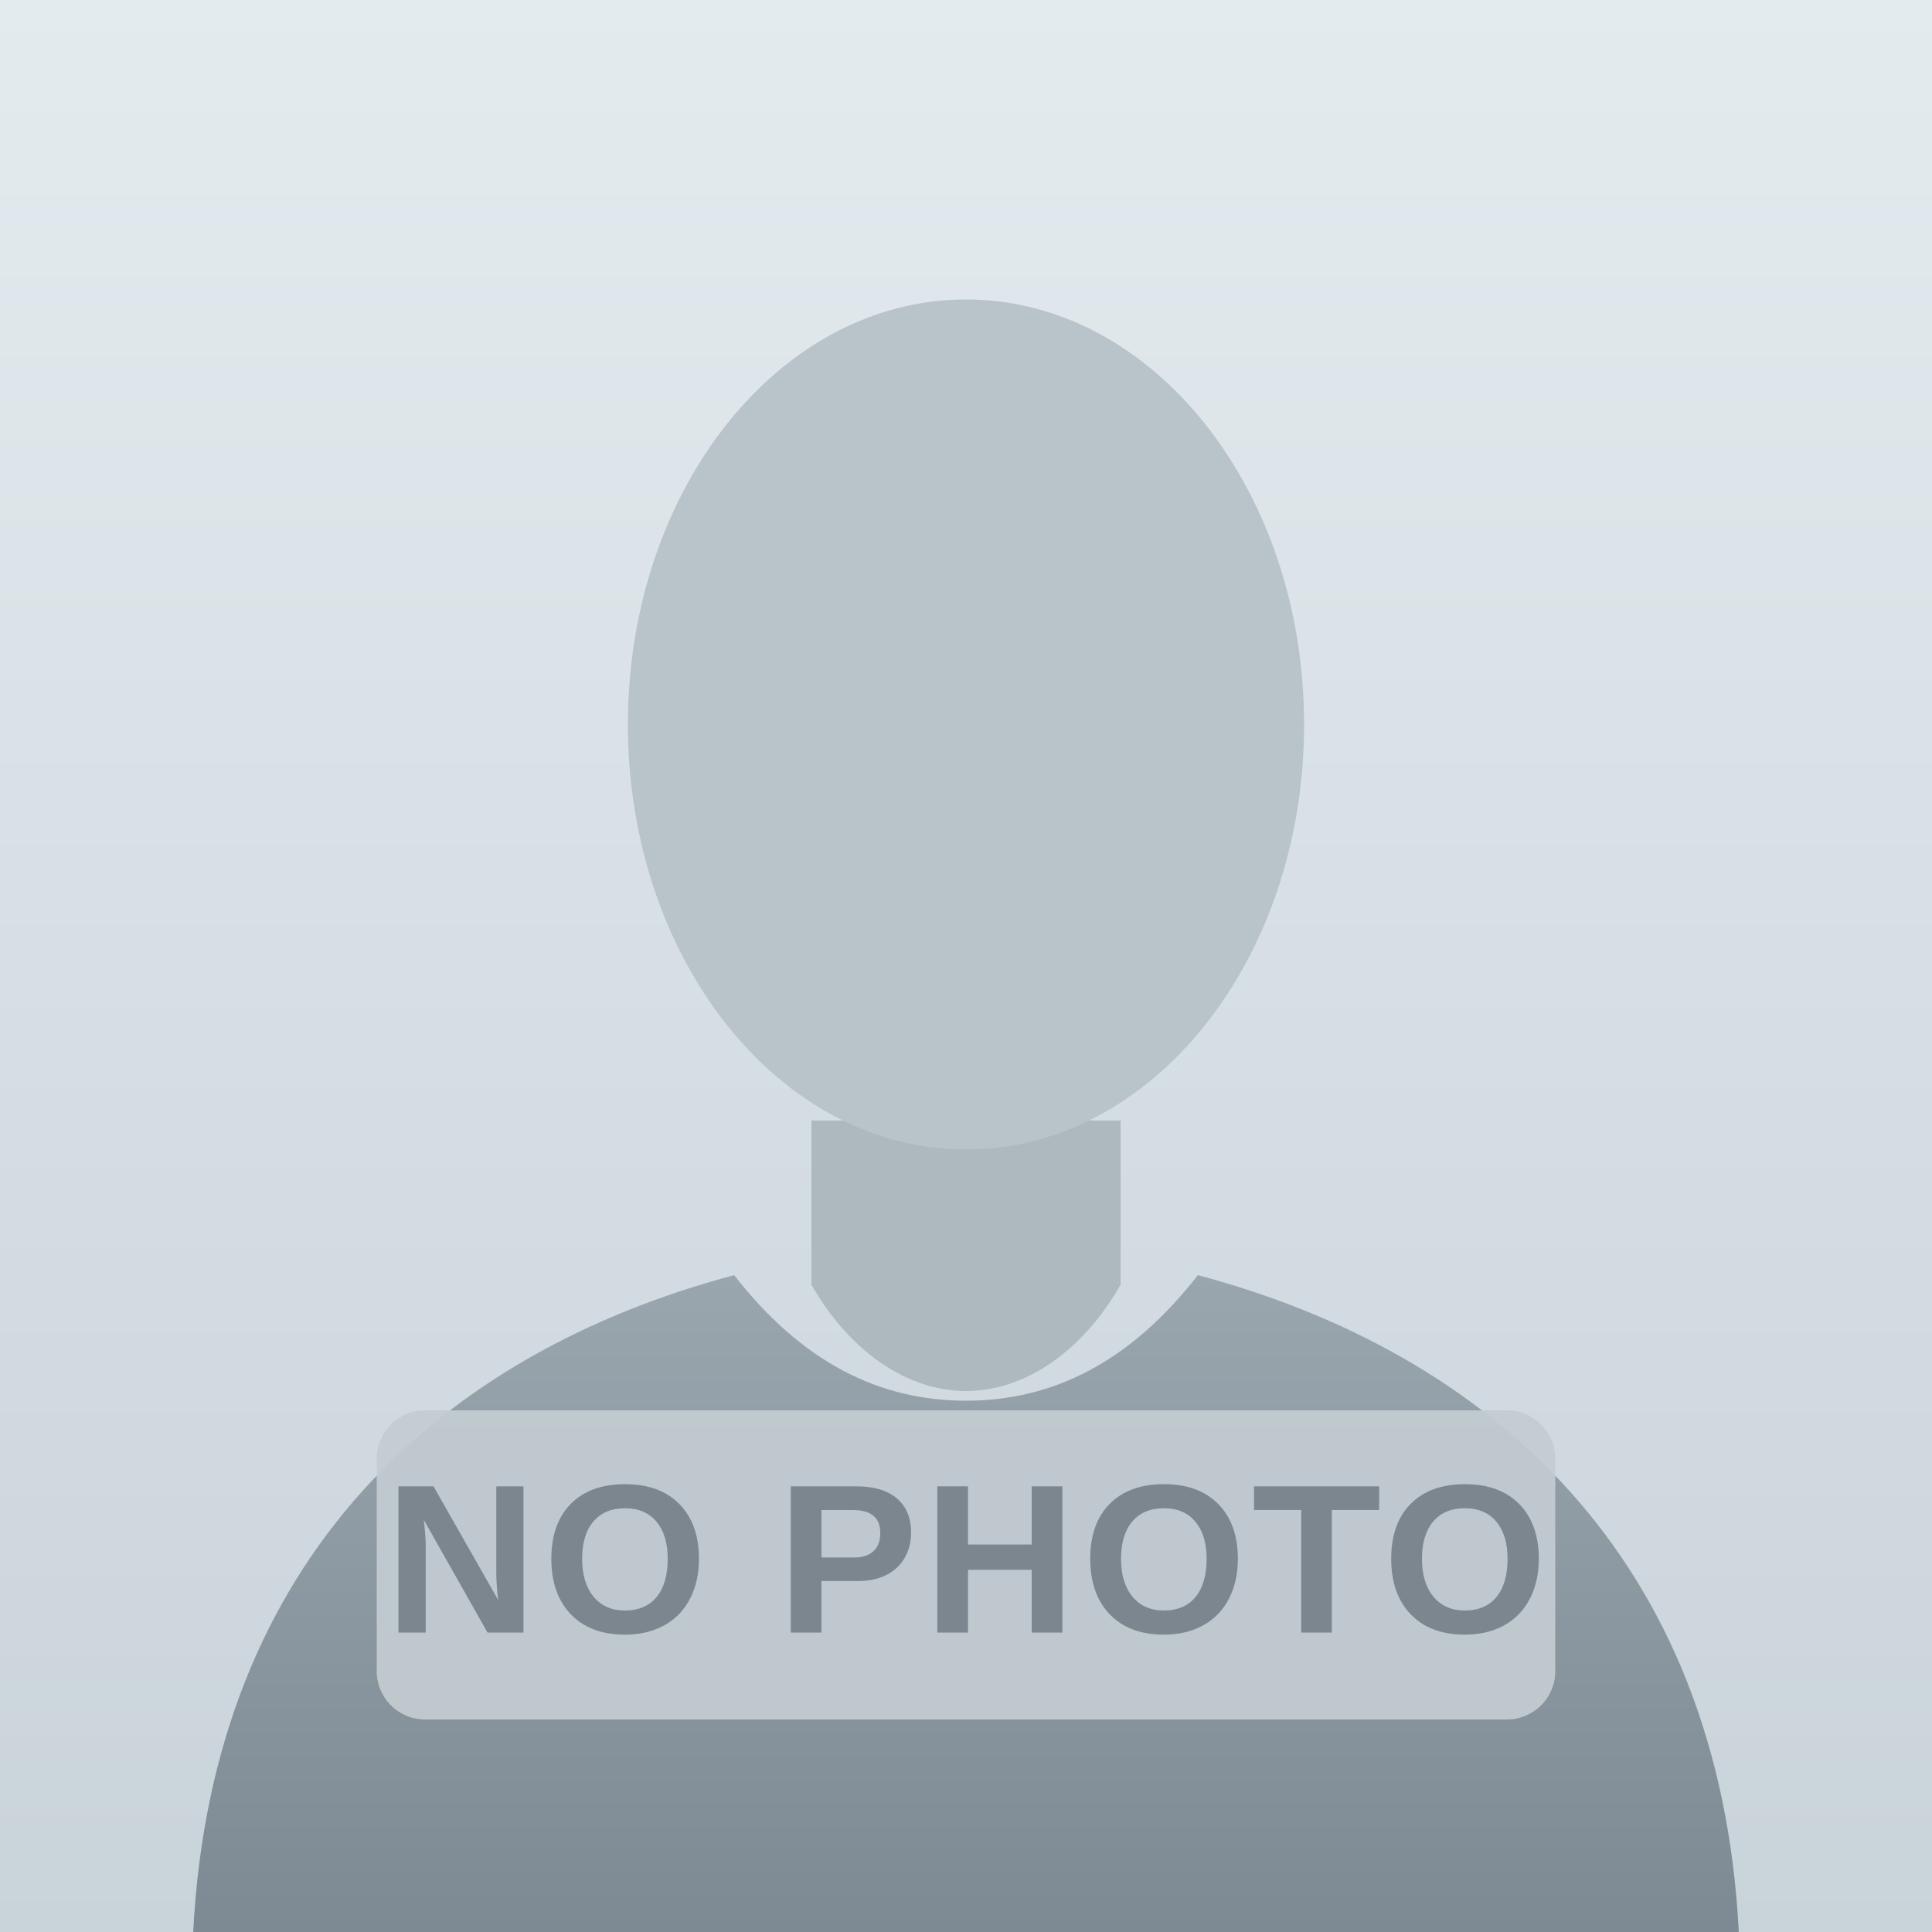
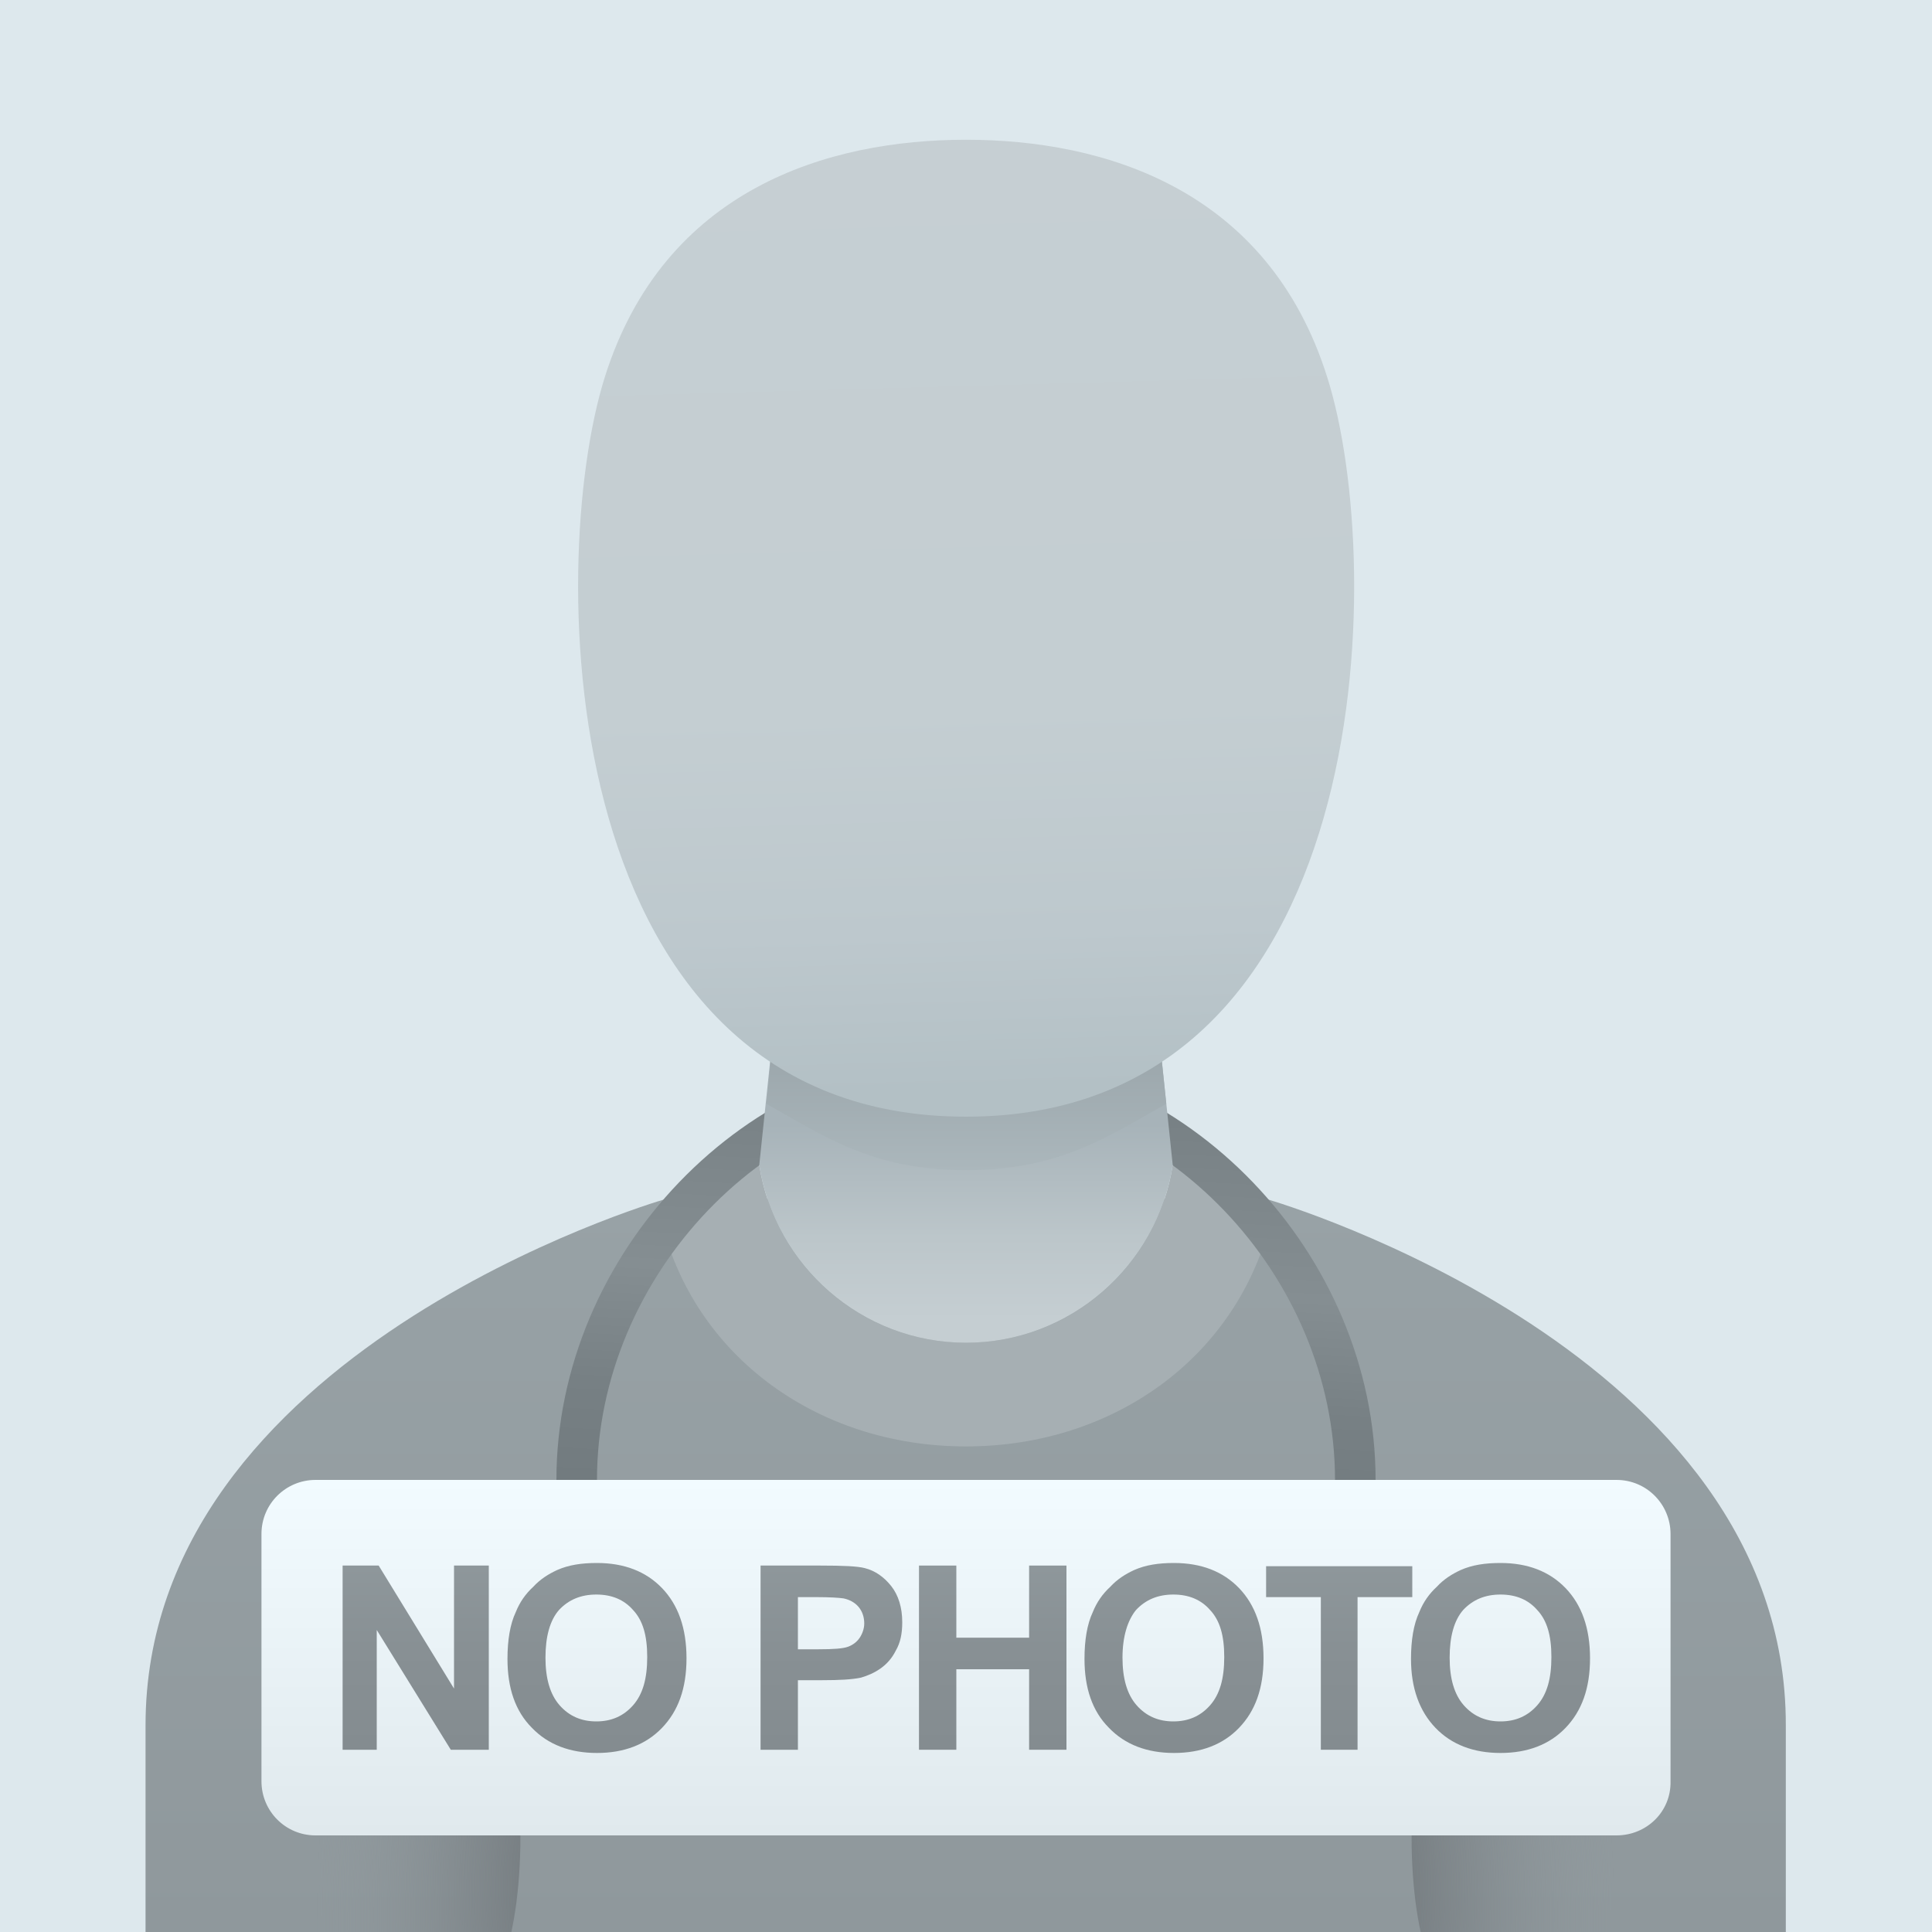
- <svg xmlns="http://www.w3.org/2000/svg" viewBox="0 0 400 400">
+ <svg xmlns="http://www.w3.org/2000/svg" id="_layer_1" data-name="Layer 1" width="300" height="300" viewBox="0 0 300 300">
  <defs>
-     <linearGradient id="bg" x1="0" y1="0" x2="0" y2="1">
-       <stop offset="0" stop-color="#E4EBEF" />
-       <stop offset="1" stop-color="#C9D3DA" />
+     <style>
+       .cls-1 {
+         fill: #a6afb3;
+       }
+ 
+       .cls-2 {
+         fill: #dde8ed;
+       }
+ 
+       .cls-3 {
+         fill: url(#gr12);
+       }
+ 
+       .cls-4 {
+         fill: url(#gr14);
+       }
+ 
+       .cls-5 {
+         fill: url(#gr11);
+       }
+ 
+       .cls-6 {
+         fill: url(#gr10);
+       }
+ 
+       .cls-7 {
+         fill: url(#gr17);
+       }
+ 
+       .cls-8 {
+         fill: url(#gr13);
+       }
+ 
+       .cls-9 {
+         fill: url(#gr16);
+       }
+ 
+       .cls-10 {
+         fill: url(#gr15);
+       }
+ 
+       .cls-11 {
+         fill: url(#gr18);
+       }
+ 
+       .cls-12 {
+         fill: url(#gr2);
+       }
+ 
+       .cls-13 {
+         fill: url(#gr7);
+       }
+ 
+       .cls-14 {
+         fill: url(#gr9);
+       }
+ 
+       .cls-15 {
+         fill: url(#gr8);
+       }
+ 
+       .cls-16 {
+         fill: url(#gr3);
+       }
+ 
+       .cls-17 {
+         fill: url(#gr4);
+       }
+     </style>
+     <linearGradient id="gr2" data-name="gr2" x1="149.95" y1="1022.28" x2="149.95" y2="907.84" gradientTransform="translate(0 -722)" gradientUnits="userSpaceOnUse">
+       <stop offset="0" stop-color="#8f989c" />
+       <stop offset="1" stop-color="#98a2a6" />
    </linearGradient>
-     <linearGradient id="body" x1="0" y1="0" x2="0" y2="1">
-       <stop offset="0" stop-color="#9AA6AE" />
-       <stop offset="1" stop-color="#7D8A93" />
+     <radialGradient id="gr3" data-name="gr3" cx="110.96" cy="737.69" fx="110.96" fy="737.69" r="41.43" gradientTransform="translate(58.84 -1446.09) rotate(2.61) scale(1 2.35)" gradientUnits="userSpaceOnUse">
+       <stop offset="0" stop-color="#696f73" />
+       <stop offset=".47" stop-color="#798084" stop-opacity=".53" />
+       <stop offset="1" stop-color="#8f989c" stop-opacity="0" />
+     </radialGradient>
+     <radialGradient id="gr4" data-name="gr4" cx="-430.27" cy="760.49" fx="-430.27" fy="760.49" r="41.43" gradientTransform="translate(-302.06 -1474.97) rotate(177.39) scale(1 -2.35)" gradientUnits="userSpaceOnUse">
+       <stop offset="0" stop-color="#696f73" />
+       <stop offset=".47" stop-color="#798084" stop-opacity=".53" />
+       <stop offset="1" stop-color="#8f989c" stop-opacity="0" />
+     </radialGradient>
+     <linearGradient id="gr7" data-name="gr7" x1="149.8" y1="954.7" x2="153.54" y2="884.75" gradientTransform="translate(0 -722)" gradientUnits="userSpaceOnUse">
+       <stop offset="0" stop-color="#727b7f" />
+       <stop offset=".22" stop-color="#778084" />
+       <stop offset=".48" stop-color="#858e92" />
+       <stop offset=".89" stop-color="#778084" />
+       <stop offset="1" stop-color="#727b7f" />
+     </linearGradient>
+     <linearGradient id="gr8" data-name="gr8" x1="150" y1="937.12" x2="150" y2="883.72" gradientTransform="translate(0 -722)" gradientUnits="userSpaceOnUse">
+       <stop offset=".19" stop-color="#c5ced2" />
+       <stop offset=".43" stop-color="#bcc6ca" />
+       <stop offset=".76" stop-color="#a7b3b9" />
+     </linearGradient>
+     <linearGradient id="gr9" data-name="gr9" x1="150.05" y1="879.46" x2="150.05" y2="907.12" gradientTransform="translate(0 -722)" gradientUnits="userSpaceOnUse">
+       <stop offset="0" stop-color="#96a1a6" />
+       <stop offset="1" stop-color="#aebabf" />
+     </linearGradient>
+     <linearGradient id="gr10" data-name="gr10" x1="147.75" y1="731.94" x2="153.47" y2="936.09" gradientTransform="translate(0 -722)" gradientUnits="userSpaceOnUse">
+       <stop offset="0" stop-color="#c6cfd3" />
+       <stop offset=".49" stop-color="#c4ced2" />
+       <stop offset=".66" stop-color="#bdc8cd" />
+       <stop offset=".78" stop-color="#b3c0c5" />
+     </linearGradient>
+     <linearGradient id="gr11" data-name="gr11" x1="150" y1="1007" x2="150" y2="951.74" gradientTransform="translate(0 -722)" gradientUnits="userSpaceOnUse">
+       <stop offset="0" stop-color="#e0e9ed" />
+       <stop offset="1" stop-color="#f2fbff" />
+     </linearGradient>
+     <linearGradient id="gr12" data-name="gr12" x1="64.55" y1="997.23" x2="64.55" y2="963.31" gradientTransform="translate(0 -722)" gradientUnits="userSpaceOnUse">
+       <stop offset="0" stop-color="#838b8f" />
+       <stop offset=".57" stop-color="#889094" />
+       <stop offset="1" stop-color="#8f989c" />
+     </linearGradient>
+     <linearGradient id="gr13" data-name="gr13" x1="92.7" y1="997.23" x2="92.7" y2="963.31" gradientTransform="translate(0 -722)" gradientUnits="userSpaceOnUse">
+       <stop offset="0" stop-color="#838b8f" />
+       <stop offset=".57" stop-color="#889094" />
+       <stop offset="1" stop-color="#8f989c" />
+     </linearGradient>
+     <linearGradient id="gr14" data-name="gr14" x1="129.1" y1="997.23" x2="129.1" y2="963.31" gradientTransform="translate(0 -722)" gradientUnits="userSpaceOnUse">
+       <stop offset="0" stop-color="#838b8f" />
+       <stop offset=".57" stop-color="#889094" />
+       <stop offset="1" stop-color="#8f989c" />
+     </linearGradient>
+     <linearGradient id="gr15" data-name="gr15" x1="154.15" y1="997.23" x2="154.15" y2="963.31" gradientTransform="translate(0 -722)" gradientUnits="userSpaceOnUse">
+       <stop offset="0" stop-color="#838b8f" />
+       <stop offset=".57" stop-color="#889094" />
+       <stop offset="1" stop-color="#8f989c" />
+     </linearGradient>
+     <linearGradient id="gr16" data-name="gr16" x1="182.3" y1="997.23" x2="182.3" y2="963.31" gradientTransform="translate(0 -722)" gradientUnits="userSpaceOnUse">
+       <stop offset="0" stop-color="#838b8f" />
+       <stop offset=".57" stop-color="#889094" />
+       <stop offset="1" stop-color="#8f989c" />
+     </linearGradient>
+     <linearGradient id="gr17" data-name="gr17" x1="207.95" y1="997.23" x2="207.95" y2="963.31" gradientTransform="translate(0 -722)" gradientUnits="userSpaceOnUse">
+       <stop offset="0" stop-color="#838b8f" />
+       <stop offset=".57" stop-color="#889094" />
+       <stop offset="1" stop-color="#8f989c" />
+     </linearGradient>
+     <linearGradient id="gr18" data-name="gr18" x1="233" y1="997.23" x2="233" y2="963.31" gradientTransform="translate(0 -722)" gradientUnits="userSpaceOnUse">
+       <stop offset="0" stop-color="#838b8f" />
+       <stop offset=".57" stop-color="#889094" />
+       <stop offset="1" stop-color="#8f989c" />
    </linearGradient>
  </defs>
-   <rect width="400" height="400" fill="url(#bg)" />
-   <path d="M40 400c4-78 52-120 112-136 14 18 30 26 48 26s34-8 48-26c60 16 108 58 112 136z" fill="url(#body)" />
-   <path d="M168 232h64v34c-8 14-20 22-32 22s-24-8-32-22z" fill="#AEB8BF" />
-   <ellipse cx="200" cy="150" rx="70" ry="88" fill="#B9C3CA" />
-   <rect x="78" y="292" width="244" height="64" rx="10" fill="#C3CCD2" fill-opacity="0.92" />
-   <text x="200" y="338" text-anchor="middle" font-family="Arial, Helvetica, sans-serif" font-size="44" font-weight="700" fill="#7B868E" letter-spacing="1">NO PHOTO</text>
+   <path class="cls-2" d="m0,300V0h300v300H0Z" />
+   <path class="cls-12" d="m196.7,186.2h-93.4c-1.8.5-80.7,23.9-80.7,81.7v32.1h254.7v-32.1c.1-57.8-78.8-81.2-80.6-81.7Z" />
+   <path class="cls-16" d="m81.6,233.5l-55.5,20c1,18.7,2.6,46.5,2.6,46.5h50.7c1.2-5.4,1.9-14,1-23-1.9-19,1.2-43.5,1.2-43.5Z" />
+   <path class="cls-17" d="m218.3,233.5l55.6,20c-1,18.7-2.6,46.5-2.6,46.5h-50.7c-1.2-5.4-1.9-14-1-23,1.8-19-1.3-43.5-1.3-43.5Z" />
+   <path class="cls-1" d="m182.1,180.9c-2.4,15.6-15.8,27.6-32.1,27.6s-29.7-12-32.1-27.6l-15.6,7c4.6,22.1,24.2,36.7,47.7,36.7s43.1-14.6,47.7-36.7l-15.6-7Z" />
+   <path class="cls-13" d="m213.6,229.8h-6.3c0-31.8-26.8-59.8-57.3-59.8s-57.3,28-57.3,59.8h-6.3c0-35.2,29.7-66.1,63.6-66.1s63.6,30.9,63.6,66.1Z" />
+   <path class="cls-15" d="m150,208.5c16.2,0,29.7-12,32.1-27.6l-2.7-25.8h-58.8l-2.7,25.8c2.4,15.6,15.9,27.6,32.1,27.6Z" />
+   <path class="cls-14" d="m120.6,155.1l-1.6,16.3c9.1,5.1,16.5,10.3,31,10.3s22-5.2,31.1-10.3l-1.7-16.3h-58.8Z" />
+   <path class="cls-6" d="m206.1,58.6c-9.2-29.3-34.7-36.9-56.1-36.9s-46.9,7.6-56.1,36.9c-9.2,29.3-7.9,114.8,56.1,114.8s65.4-85.5,56.1-114.8Z" />
+   <path class="cls-5" d="m251,285H49c-4.7,0-8.4-3.8-8.4-8.4v-38.4c0-4.7,3.8-8.4,8.4-8.4h202c4.7,0,8.4,3.8,8.4,8.4v38.4c.1,4.7-3.7,8.4-8.4,8.4Z" />
+   <g>
+     <path class="cls-3" d="m53.2,271.7v-28.6h5.6l11.7,19.1v-19.1h5.4v28.6h-5.9l-11.5-18.6v18.6h-5.3Z" />
+     <path class="cls-8" d="m78.8,257.6c0-2.9.4-5.4,1.3-7.3.6-1.5,1.5-2.8,2.7-3.9,1.1-1.2,2.4-2,3.7-2.6,1.8-.8,3.8-1.1,6.2-1.1,4.2,0,7.6,1.3,10.1,3.9,2.5,2.6,3.8,6.2,3.8,10.9s-1.3,8.2-3.8,10.8c-2.5,2.6-5.9,3.9-10.1,3.9s-7.6-1.3-10.1-3.9c-2.6-2.6-3.8-6.2-3.8-10.7Zm5.9-.2c0,3.2.7,5.7,2.2,7.4,1.5,1.7,3.4,2.5,5.7,2.5s4.2-.8,5.7-2.5,2.2-4.1,2.2-7.5-.7-5.7-2.2-7.3c-1.4-1.6-3.3-2.4-5.7-2.4s-4.3.8-5.8,2.4c-1.4,1.6-2.1,4.1-2.1,7.4Z" />
+     <path class="cls-4" d="m118.1,271.7v-28.6h9.3c3.5,0,5.8.1,6.9.4,1.6.4,3,1.4,4.1,2.8,1.1,1.4,1.7,3.3,1.7,5.6,0,1.8-.3,3.2-1,4.4-.6,1.2-1.4,2.1-2.4,2.8-1,.7-2,1.1-3,1.4-1.4.3-3.4.4-6,.4h-3.8v10.8h-5.8Zm5.8-23.7v8.1h3.2c2.3,0,3.8-.1,4.6-.4.8-.3,1.4-.8,1.8-1.4.4-.6.7-1.4.7-2.2,0-1-.3-1.9-.9-2.6-.6-.7-1.4-1.1-2.3-1.3-.7-.1-2.1-.2-4.2-.2h-2.9Z" />
+     <path class="cls-10" d="m142.7,271.7v-28.6h5.8v11.2h11.3v-11.2h5.8v28.6h-5.8v-12.5h-11.3v12.5h-5.8Z" />
+     <path class="cls-9" d="m168.4,257.6c0-2.9.4-5.4,1.3-7.3.6-1.5,1.5-2.8,2.7-3.9,1.1-1.2,2.4-2,3.7-2.6,1.8-.8,3.8-1.1,6.2-1.1,4.2,0,7.6,1.3,10.1,3.9,2.5,2.6,3.8,6.2,3.8,10.9s-1.3,8.2-3.8,10.8c-2.5,2.6-5.9,3.9-10.1,3.9s-7.6-1.3-10.1-3.9c-2.6-2.6-3.8-6.2-3.8-10.7Zm5.9-.2c0,3.2.7,5.7,2.2,7.4,1.5,1.7,3.4,2.5,5.7,2.5s4.2-.8,5.7-2.5,2.2-4.1,2.2-7.5-.7-5.7-2.2-7.3c-1.4-1.6-3.3-2.4-5.7-2.4s-4.3.8-5.8,2.4c-1.3,1.6-2.1,4.1-2.1,7.4Z" />
+     <path class="cls-7" d="m205.1,271.7v-23.7h-8.5v-4.8h22.7v4.8h-8.5v23.7h-5.7Z" />
+     <path class="cls-11" d="m219.1,257.6c0-2.9.4-5.4,1.3-7.3.6-1.5,1.5-2.8,2.7-3.9,1.1-1.2,2.4-2,3.7-2.6,1.8-.8,3.8-1.1,6.2-1.1,4.2,0,7.6,1.3,10.1,3.9,2.5,2.6,3.8,6.2,3.8,10.9s-1.3,8.2-3.8,10.8c-2.5,2.6-5.9,3.9-10.1,3.9s-7.6-1.3-10.1-3.9c-2.5-2.6-3.8-6.2-3.8-10.7Zm6-.2c0,3.2.7,5.7,2.2,7.4,1.5,1.7,3.4,2.5,5.7,2.5s4.2-.8,5.7-2.5,2.2-4.1,2.2-7.5-.7-5.7-2.2-7.3c-1.4-1.6-3.3-2.4-5.7-2.4s-4.3.8-5.8,2.4c-1.4,1.6-2.1,4.1-2.1,7.4Z" />
+   </g>
</svg>
